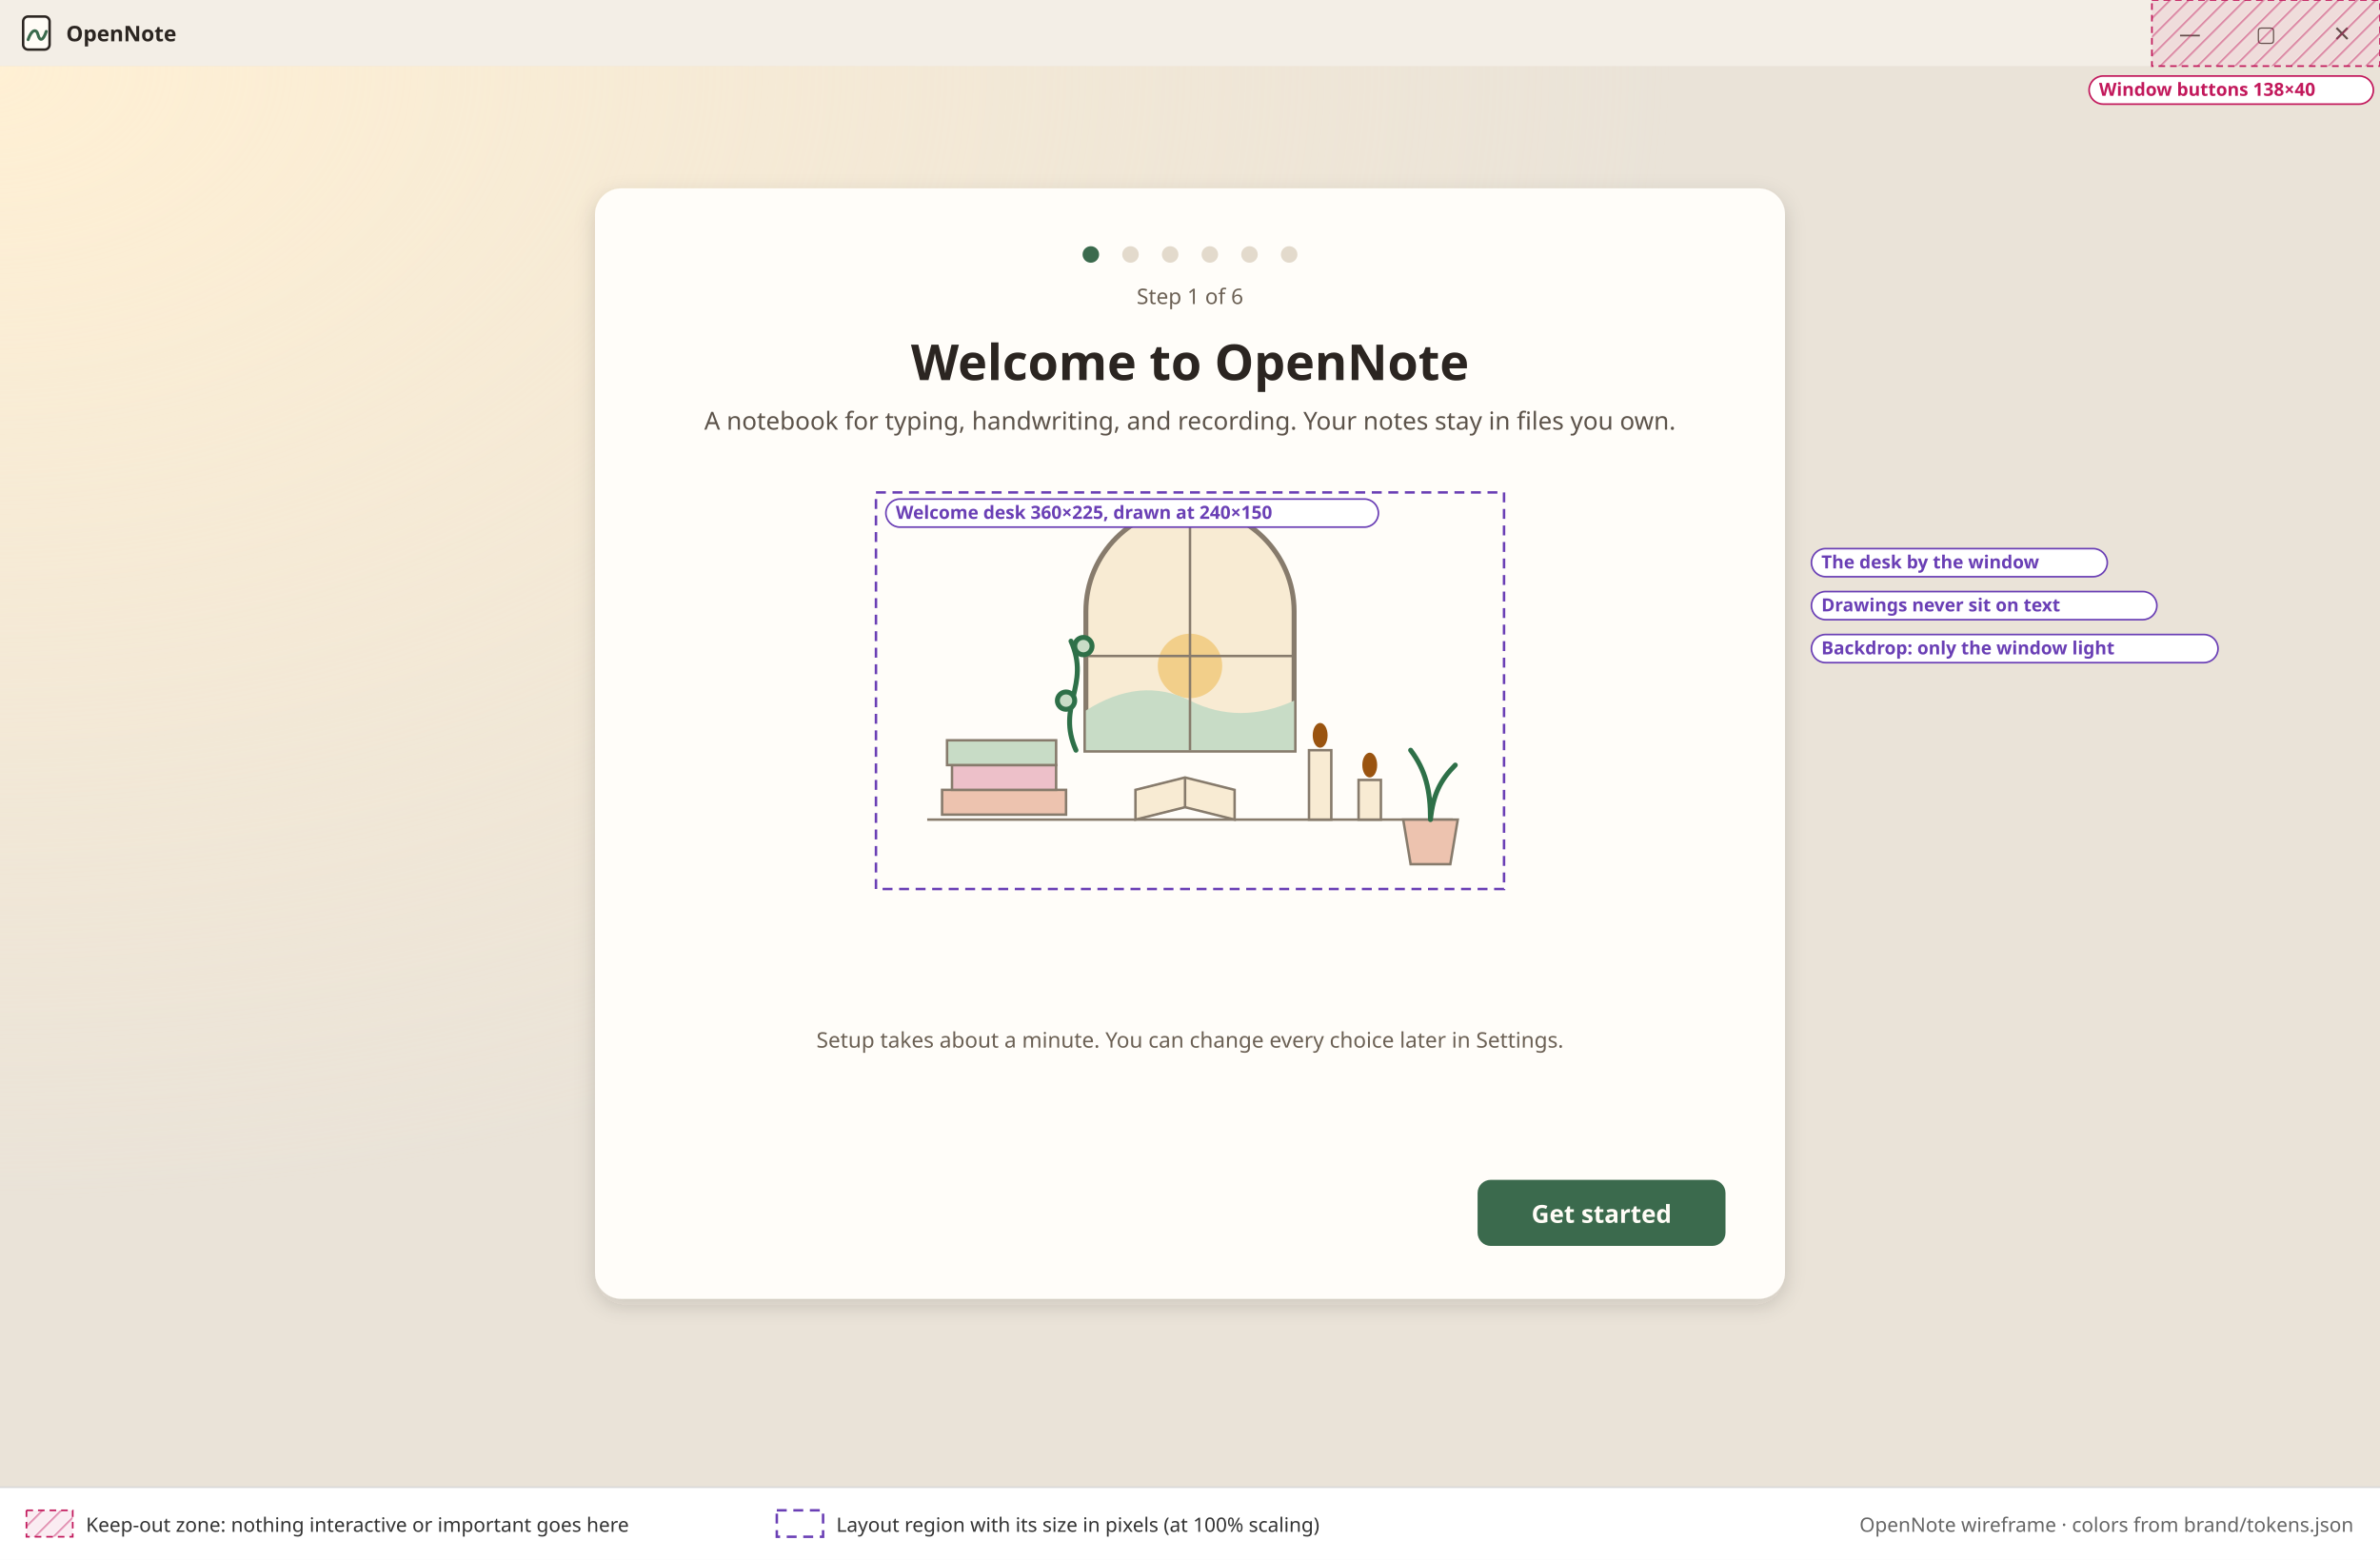
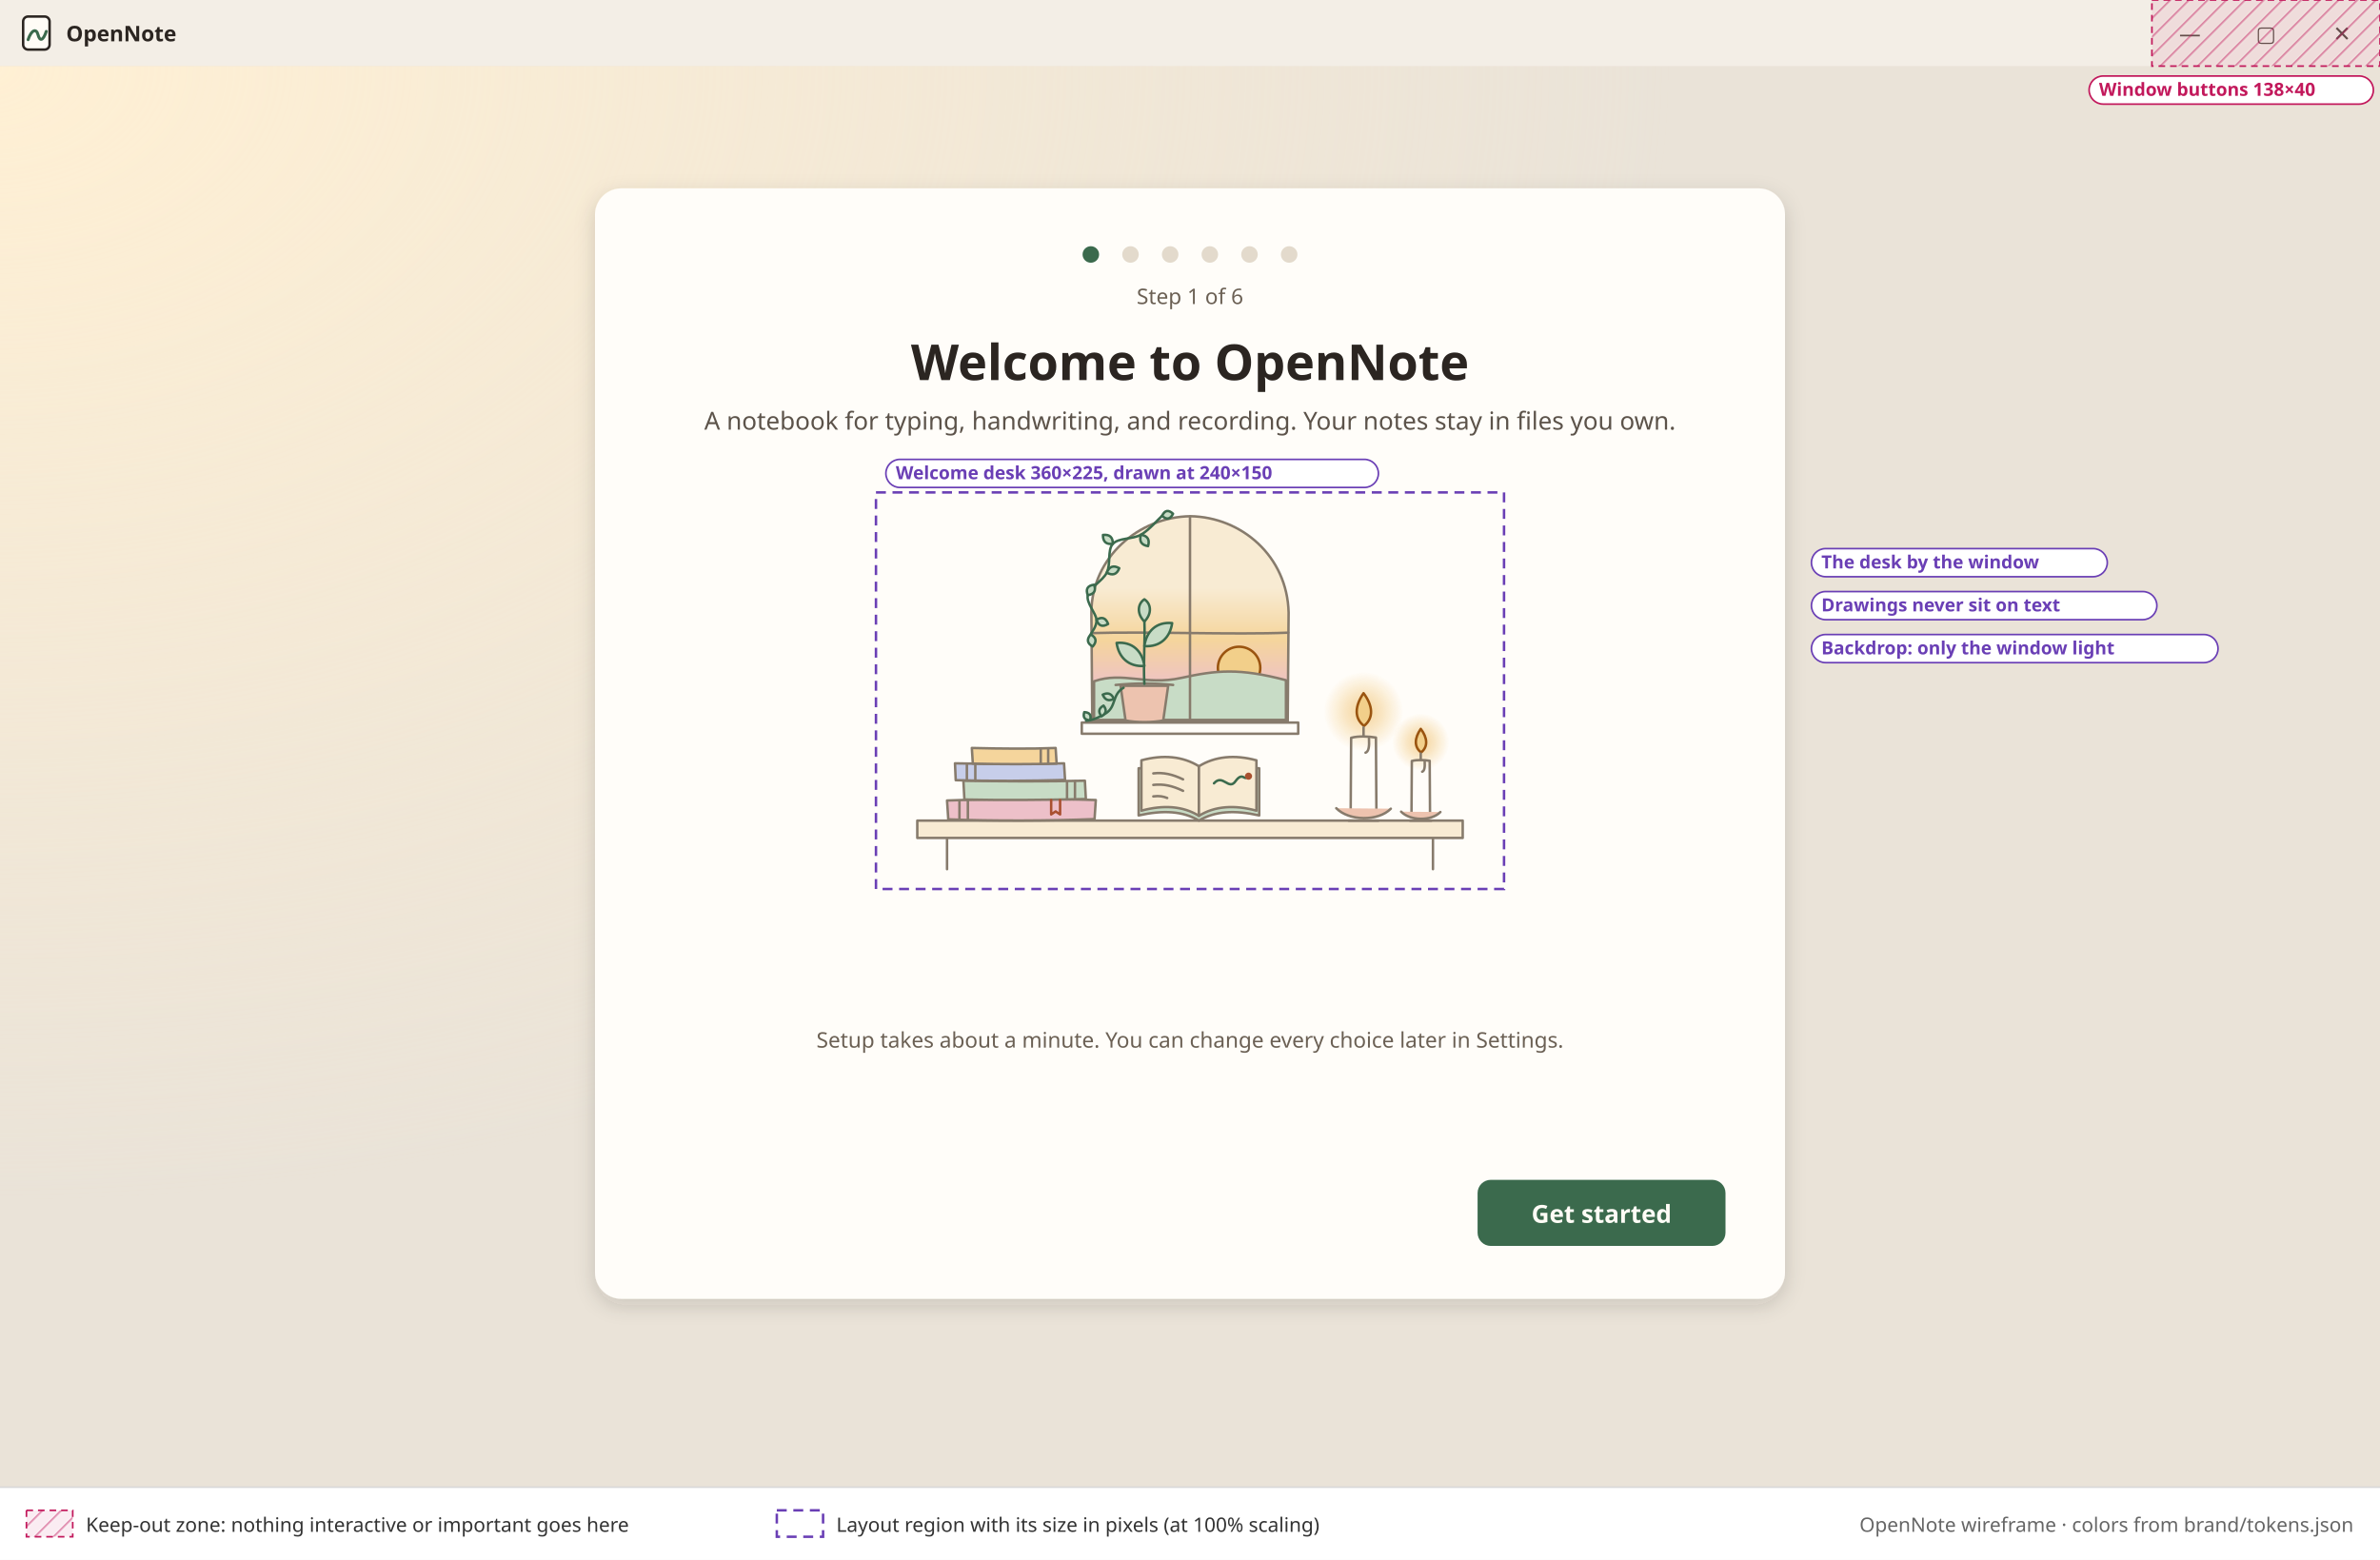
<svg xmlns="http://www.w3.org/2000/svg" viewBox="0 0 1440 944" width="1440" height="944" role="img">
  <defs>
    <pattern id="hatch" width="8" height="8" patternUnits="userSpaceOnUse" patternTransform="rotate(45)">
      <rect width="8" height="8" fill="#C2185B" fill-opacity="0.08" />
      <line x1="0" y1="0" x2="0" y2="8" stroke="#C2185B" stroke-opacity="0.45" stroke-width="2" />
    </pattern>
    <filter id="shadow" x="-10%" y="-10%" width="120%" height="130%">
      <feDropShadow dx="0" dy="4" stdDeviation="6" flood-color="#2B2521" flood-opacity="0.16" />
    </filter>
  </defs>
  <rect x="0" y="0" width="1440" height="900" rx="0" fill="#F3EEE6" />
  <rect x="0" y="0" width="1440" height="40" rx="0" fill="#F3EEE6" />
  <rect x="14" y="10" width="16" height="20" rx="3" fill="#FFFCF6" stroke="#2B2521" stroke-width="1.5" />
  <path d="M17 24c2-6 5-7 6-3s3 4 5-2" fill="none" stroke-linecap="round" stroke-linejoin="round" stroke="#3B6A4D" stroke-width="1.8" />
  <text x="40" y="25" font-size="13" font-weight="600" fill="#2B2521" text-anchor="start" font-family="'Atkinson Hyperlegible Next', 'Segoe UI', system-ui, sans-serif">OpenNote</text>
  <text x="1325" y="25" font-size="13" font-weight="400" fill="#5C534A" text-anchor="middle" font-family="'Atkinson Hyperlegible Next', 'Segoe UI', system-ui, sans-serif">—</text>
  <text x="1371" y="25" font-size="13" font-weight="400" fill="#5C534A" text-anchor="middle" font-family="'Atkinson Hyperlegible Next', 'Segoe UI', system-ui, sans-serif">▢</text>
  <text x="1417" y="25" font-size="13" font-weight="400" fill="#5C534A" text-anchor="middle" font-family="'Atkinson Hyperlegible Next', 'Segoe UI', system-ui, sans-serif">✕</text>
  <defs>
    <radialGradient id="ambient11" cx="0" cy="0" r="1" gradientUnits="userSpaceOnUse" gradientTransform="translate(0 40) scale(1008 688)">
      <stop offset="0" stop-color="#FFF0D4" />
      <stop offset="1" stop-color="#FFF0D4" stop-opacity="0" />
    </radialGradient>
    <radialGradient id="ambient11p">
      <stop offset="0" stop-color="#FCE4B8" />
      <stop offset="1" stop-color="#FCE4B8" stop-opacity="0" />
    </radialGradient>
  </defs>
  <rect x="0" y="40" width="1440" height="860" rx="0" fill="#EAE3D8" />
  <rect x="0" y="40" width="1440" height="860" fill="url(#ambient11)" />
  <rect x="360" y="114" width="720" height="672" rx="16" fill="#FFFDF9" filter="url(#shadow)" />
  <circle cx="660" cy="154" r="5" fill="#3B6A4D" />
  <circle cx="684" cy="154" r="5" fill="#E3DACC" />
  <circle cx="708" cy="154" r="5" fill="#E3DACC" />
  <circle cx="732" cy="154" r="5" fill="#E3DACC" />
  <circle cx="756" cy="154" r="5" fill="#E3DACC" />
  <circle cx="780" cy="154" r="5" fill="#E3DACC" />
  <text x="720" y="184" font-size="13" font-weight="400" fill="#6B6054" text-anchor="middle" font-family="'Atkinson Hyperlegible Next', 'Segoe UI', system-ui, sans-serif">Step 1 of 6</text>
  <text x="720" y="230" font-size="30" font-weight="600" fill="#2B2521" text-anchor="middle" font-family="'Atkinson Hyperlegible Next', 'Segoe UI', system-ui, sans-serif">Welcome to OpenNote</text>
  <text x="720" y="260" font-size="15" font-weight="400" fill="#5C534A" text-anchor="middle" font-family="'Atkinson Hyperlegible Next', 'Segoe UI', system-ui, sans-serif">A notebook for typing, handwriting, and recording. Your notes stay in files you own.</text>
-   <g transform="translate(540 304) scale(1.5)">
-     <path d="M78 100V44a42 42 0 0 1 84 0v56z" fill="#F8EBD3" stroke="#877B6C" stroke-width="2" />
-     <circle cx="120" cy="66" r="13" fill="#F2CF8A" />
-     <path d="M78 100V84q22-14 42-4t42 0v20z" fill="#C8DCC6" />
-     <line x1="120" y1="6" x2="120" y2="100" stroke="#877B6C" />
-     <line x1="78" y1="62" x2="162" y2="62" stroke="#877B6C" />
-     <path d="M74 100c-8-18 6-26-2-44" fill="none" stroke-linecap="round" stroke-linejoin="round" stroke="#2E7048" stroke-width="2" />
-     <circle cx="70" cy="80" r="3.5" fill="#C8DCC6" stroke="#2E7048" stroke-width="2" />
-     <circle cx="77" cy="58" r="3.5" fill="#C8DCC6" stroke="#2E7048" stroke-width="2" />
-     <line x1="14" y1="128" x2="226" y2="128" stroke="#877B6C" />
-     <rect x="20" y="116" width="50" height="10" rx="0" fill="#EDC3AF" stroke="#877B6C" stroke-width="1" />
-     <rect x="24" y="106" width="42" height="10" rx="0" fill="#EDC0C9" stroke="#877B6C" stroke-width="1" />
-     <rect x="22" y="96" width="44" height="10" rx="0" fill="#C8DCC6" stroke="#877B6C" stroke-width="1" />
-     <path d="M98 128l20-5 20 5v-12l-20-5-20 5z" fill="#F8EBD3" stroke="#877B6C" />
-     <line x1="118" y1="111" x2="118" y2="123" stroke="#877B6C" />
-     <rect x="168" y="100" width="9" height="28" rx="0" fill="#F8EBD3" stroke="#877B6C" stroke-width="1" />
-     <rect x="188" y="112" width="9" height="16" rx="0" fill="#F8EBD3" stroke="#877B6C" stroke-width="1" />
-     <ellipse cx="172.5" cy="94" rx="3" ry="5" fill="#9A5410" />
-     <ellipse cx="192.5" cy="106" rx="3" ry="5" fill="#9A5410" />
-     <path d="M206 128h22l-3 18h-16z" fill="#EDC3AF" stroke="#877B6C" />
-     <path d="M217 128c0-12-2-20-8-28M217 128c1-10 4-16 10-22" fill="none" stroke-linecap="round" stroke-linejoin="round" stroke="#2E7048" stroke-width="2" />
+   <g data-part="desk-scene" transform="translate(540 304) scale(1.5)" fill="none" stroke="#877B6C" stroke-linecap="round" stroke-linejoin="round">
+     <path d="M10 128.4H230V135.4H10ZM22 136V148m196-12v12" fill="#F8EBD3" stroke-width="1" data-part="desk" />
+     <g data-part="window" transform="translate(75 2) scale(0.9)" stroke-width="1.111">
+       <defs>
+         <linearGradient id="desk-sky" x2="0" y2="1">
+           <stop offset="0" stop-color="#F8EBD3" />
+           <stop offset="0.35" stop-color="#F8EBD3" />
+           <stop offset="0.6" stop-color="#F5D59C" />
+           <stop offset="0.85" stop-color="#EDC0C9" />
+         </linearGradient>
+       </defs>
+       <path d="M6.2 96 5.8 47C6 22.5 27 4.3 50.2 4 73.2 4.4 93.6 22 94.2 47.2L93.8 96Z" fill="url(#desk-sky)" data-part="sky" />
+       <circle cx="72" cy="72" r="9.5" data-part="sun" fill="#F2CF8A" stroke="#9A5410" />
+       <path d="M7 78C20 73.5 30 80 46 76.5S72 72 93 77.5L93 95.3H7Z" fill="#C8DCC6" />
+       <path d="M50 4.2V96M6 56.4C30 55.6 70 57.2 94 56.2" data-part="window-bars" />
+       <path d="M37.5 3.8C35.9 5.2 31.7 10.2 28 12.3 24.3 14.4 18 13.6 15.4 16.4 12.9 19.2 14.6 25.5 12.7 29.3 10.8 33.1 5 35.9 4.2 39.4 3.4 42.9 7.9 47.5 8.1 50.4 8.3 53.4 5.9 55.9 5.5 57" stroke="#3B6A4D" data-part="vine" />
+       <path d="M37.5 3.8Q40.5 6.7 42.4 2.9Q39.3 0 37.5 3.8Z" fill="#C8DCC6" stroke="#3B6A4D" data-part="leaf" />
+       <path d="M28 12.3Q26.7 16.7 31.2 17.4Q32.5 13 28 12.3Z" fill="#C8DCC6" stroke="#3B6A4D" data-part="leaf" />
+       <path d="M15.4 16.4Q15.5 11.9 11 12.4Q10.9 16.9 15.4 16.4Z" fill="#C8DCC6" stroke="#3B6A4D" data-part="leaf" />
+       <path d="M12.7 29.3Q16.7 31.5 18.3 27.3Q14.4 25.1 12.7 29.3Z" fill="#C8DCC6" stroke="#3B6A4D" data-part="leaf" />
+       <path d="M4.2 39.4Q8.5 38.7 7 34.7Q2.6 35.3 4.2 39.4Z" fill="#C8DCC6" stroke="#3B6A4D" data-part="leaf" />
+       <path d="M8.1 50.4Q9.5 54.6 13.3 52.3Q11.8 48.2 8.1 50.4Z" fill="#C8DCC6" stroke="#3B6A4D" data-part="leaf" />
+       <path d="M5.5 57Q2.6 60.3 6.4 62.4Q9.3 59.1 5.5 57Z" fill="#C8DCC6" stroke="#3B6A4D" data-part="leaf" />
+       <path d="M1.5 96.5H98.5V101.5H1.5Z" data-part="sill" />
+     </g>
+     <g data-part="plant" transform="translate(76 38) scale(0.8)" stroke-width="1.25">
+       <path d="M20 45H44L41.5 62.5C36 63.6 28 63.6 22.5 62.5Z" fill="#EDC3AF" data-part="pot" />
+       <path d="M17.5 44.6C28 43.6 37 43.6 46.5 44.6" />
+       <path d="M32 44C31.4 34 32.4 23 32 12" stroke="#3B6A4D" />
+       <path d="M21.5 46C15.5 49.5 18 55.6 12.4 59 9 61 6 62.4 2.6 62.6" stroke="#3B6A4D" />
+       <path d="M32 35C24 35.6 19 30.6 18 23.4 26 22.6 31 27.6 32 35Z" fill="#C8DCC6" stroke="#3B6A4D" />
+       <path d="M32 25C40 25.6 45 20.6 46 13.4 38 12.6 33 17.6 32 25Z" fill="#C8DCC6" stroke="#3B6A4D" />
+       <path d="M32 12.6C28 8.6 28.6 3.6 32 1.4 35.4 3.6 36 8.6 32 12.6Z" fill="#C8DCC6" stroke="#3B6A4D" />
+       <path d="M16.6 51.6Q14.9 47.6 11 49.5Q12.7 53.6 16.6 51.6Z" fill="#C8DCC6" stroke="#3B6A4D" />
+       <path d="M10.4 60.4Q14 58.2 11.4 55Q7.7 57.1 10.4 60.4Z" fill="#C8DCC6" stroke="#3B6A4D" />
+       <path d="M4.6 62.4Q5.8 58.5 1.7 58.3Q0.5 62.2 4.6 62.4Z" fill="#C8DCC6" stroke="#3B6A4D" />
+     </g>
+     <g data-part="books" transform="translate(20 90.3) scale(1)" stroke-width="1">
+       <path d="M2.5 37.6C20 38.3 44 38.2 61.5 37.5L62 29.8C44 29.2 20 29.3 2 30Z" fill="#EDC0C9" />
+       <path d="M9 29.6C24 29.9 42 29.8 58 29.4L57.6 22C42 22.4 24 22.3 8.6 22Z" fill="#C8DCC6" />
+       <path d="M5.5 21.8C20 22.2 36 22.1 49.6 21.7L49.2 15C36 15.4 20 15.3 5.2 15Z" fill="#C7CEEA" />
+       <path d="M12.4 15.1C24 15.4 36 15.4 46.2 15.1L45.8 8.8C36 9.2 24 9.1 12 8.8Z" fill="#F5D59C" />
+       <path d="M7 30.2v7.4m3.4-7.5v7.6m43.2-15.5v7.3m-3.2-7.2v7.2M10 15.2v6.6m3.4-6.6v6.7M42.8 9v6.1m-3-6v6" />
+       <path d="M44 29.8V35.6L45.8 34.4 47.6 35.6V29.8" stroke="#A9502F" />
+     </g>
+     <g data-part="notebook" transform="translate(98 96.88) scale(0.8)" stroke-width="1.25">
+       <path d="M1.6 13V36.8C14 34 24 34.6 32 39.4 40 34.6 50 34 62.4 36.8V13Z" fill="#C8DCC6" />
+       <path d="M3 9C14 6 24 7 32 12V37C24 32 14 31.4 3 34.4Z" fill="#F8EBD3" />
+       <path d="M61 9C50 6 40 7 32 12V37C40 32 50 31.4 61 34.4Z" fill="#F8EBD3" />
+       <path d="M9 15.6C14 15 18.6 16 24 18.6M9 21.4C14 20.8 18.6 21.8 24 24.4M9 27.2C12 26.8 14 27.2 16 28" />
+       <path d="M39.6 20.6C44 15.6 47 24.4 50.4 19.6S55 19 56 17.6" stroke="#3B6A4D" />
+       <circle cx="57" cy="17" r="1.8" fill="#A9502F" stroke="none" />
+     </g>
+     <g data-part="candle" transform="translate(176 72.4) scale(1)" stroke-width="1">
+       <defs>
+         <radialGradient id="desk-glow-1">
+           <stop offset="0" stop-color="#F5D59C" />
+           <stop offset="0.45" stop-color="#F5D59C" stop-opacity="0.6" />
+           <stop offset="1" stop-color="#F5D59C" stop-opacity="0" />
+         </radialGradient>
+       </defs>
+       <circle cx="14" cy="12" r="16" fill="url(#desk-glow-1)" stroke="none" />
+       <path d="M14 4.6C17.8 9.6 18.2 14.6 14.2 17.8 10.2 14.8 10.4 9.8 14 4.6Z" fill="#F2CF8A" stroke="#9A5410" data-part="flame" />
+       <path d="M14 18.4V22" />
+       <path d="M9 22.6C12 21.8 16 22 19 22.5L19.2 54.2C16 54.9 12 54.8 8.8 54.1Z" data-part="candle-body" />
+       <path d="M16.2 22.8C16.4 26.4 16 28.2 14.8 28.6" />
+       <path d="M3 51C8 56.2 20 56.4 25 51.2" fill="#EDC3AF" data-part="dish" />
+       <path d="M8 56H20" data-part="candle-base" />
+     </g>
+     <g data-part="short-candle" transform="translate(203 88.08) scale(0.72)" stroke-width="1.389">
+       <defs>
+         <radialGradient id="desk-glow-2">
+           <stop offset="0" stop-color="#F5D59C" />
+           <stop offset="0.45" stop-color="#F5D59C" stop-opacity="0.6" />
+           <stop offset="1" stop-color="#F5D59C" stop-opacity="0" />
+         </radialGradient>
+       </defs>
+       <circle cx="14" cy="12" r="16" fill="url(#desk-glow-2)" stroke="none" />
+       <path d="M14 4.6C17.8 9.6 18.2 14.6 14.2 17.8 10.2 14.8 10.4 9.8 14 4.6Z" fill="#F2CF8A" stroke="#9A5410" data-part="flame" />
+       <path d="M14 18.4V22" />
+       <path d="M9 22.6C12 21.8 16 22 19 22.5L19.2 54.2C16 54.9 12 54.8 8.8 54.1Z" data-part="candle-body" />
+       <path d="M16.2 22.8C16.4 26.4 16 28.2 14.8 28.6" />
+       <path d="M3 51C8 56.2 20 56.4 25 51.2" fill="#EDC3AF" data-part="dish" />
+       <path d="M8 56H20" data-part="candle-base" />
+     </g>
  </g>
  <text x="720" y="634" font-size="13" font-weight="400" fill="#6B6054" text-anchor="middle" font-family="'Atkinson Hyperlegible Next', 'Segoe UI', system-ui, sans-serif">Setup takes about a minute. You can change every choice later in Settings.</text>
  <g data-fit="8" data-center="both">
    <rect x="894" y="714" width="150" height="40" rx="8" fill="#3B6A4D" />
    <text x="969" y="740" font-size="15" font-weight="600" fill="#FFFCF6" text-anchor="middle" font-family="'Atkinson Hyperlegible Next', 'Segoe UI', system-ui, sans-serif">Get started</text>
  </g>
  <g pointer-events="none">
    <rect x="530" y="298" width="380" height="240" rx="0" fill="none" stroke="#6A3FB5" stroke-width="1.5" stroke-dasharray="6 4" />
  </g>
  <g data-fit="4" pointer-events="none">
-     <rect x="536" y="302" width="298" height="17" rx="8.5" fill="#FFFFFF" stroke="#6A3FB5" stroke-width="1" />
-     <text x="542" y="314" font-size="11" font-weight="600" fill="#6A3FB5" text-anchor="start" font-family="'Atkinson Hyperlegible Next', 'Segoe UI', system-ui, sans-serif">Welcome desk 360×225, drawn at 240×150</text>
+     <rect x="536" y="278" width="298" height="17" rx="8.5" fill="#FFFFFF" stroke="#6A3FB5" stroke-width="1" />
+     <text x="542" y="290" font-size="11" font-weight="600" fill="#6A3FB5" text-anchor="start" font-family="'Atkinson Hyperlegible Next', 'Segoe UI', system-ui, sans-serif">Welcome desk 360×225, drawn at 240×150</text>
  </g>
  <g data-fit="4" pointer-events="none">
    <rect x="1096" y="332" width="179" height="17" rx="8.5" fill="#FFFFFF" stroke="#6A3FB5" stroke-width="1" />
    <text x="1102" y="344" font-size="11" font-weight="600" fill="#6A3FB5" text-anchor="start" font-family="'Atkinson Hyperlegible Next', 'Segoe UI', system-ui, sans-serif">The desk by the window</text>
  </g>
  <g data-fit="4" pointer-events="none">
    <rect x="1096" y="358" width="209" height="17" rx="8.5" fill="#FFFFFF" stroke="#6A3FB5" stroke-width="1" />
    <text x="1102" y="370" font-size="11" font-weight="600" fill="#6A3FB5" text-anchor="start" font-family="'Atkinson Hyperlegible Next', 'Segoe UI', system-ui, sans-serif">Drawings never sit on text</text>
  </g>
  <g data-fit="4" pointer-events="none">
    <rect x="1096" y="384" width="246" height="17" rx="8.5" fill="#FFFFFF" stroke="#6A3FB5" stroke-width="1" />
    <text x="1102" y="396" font-size="11" font-weight="600" fill="#6A3FB5" text-anchor="start" font-family="'Atkinson Hyperlegible Next', 'Segoe UI', system-ui, sans-serif">Backdrop: only the window light</text>
  </g>
  <g pointer-events="none">
    <rect x="1302" y="0" width="138" height="40" rx="0" fill="url(#hatch)" stroke="#C2185B" stroke-width="1" stroke-dasharray="4 3" />
  </g>
  <g data-fit="4" pointer-events="none">
    <rect x="1264" y="46" width="172" height="17" rx="8.5" fill="#FFFFFF" stroke="#C2185B" stroke-width="1" />
    <text x="1270" y="58" font-size="11" font-weight="600" fill="#C2185B" text-anchor="start" font-family="'Atkinson Hyperlegible Next', 'Segoe UI', system-ui, sans-serif">Window buttons 138×40</text>
  </g>
  <rect x="0" y="900" width="1440" height="44" rx="0" fill="#FFFFFF" />
  <line x1="0" y1="900" x2="1440" y2="900" stroke="#D9D9D9" />
  <rect x="16" y="914" width="28" height="16" rx="0" fill="url(#hatch)" stroke="#C2185B" stroke-width="1" stroke-dasharray="4 3" />
  <text x="52" y="927" font-size="12" font-weight="400" fill="#333" text-anchor="start" font-family="'Atkinson Hyperlegible Next', 'Segoe UI', system-ui, sans-serif">Keep-out zone: nothing interactive or important goes here</text>
  <rect x="470" y="914" width="28" height="16" rx="0" fill="none" stroke="#6A3FB5" stroke-width="1.5" stroke-dasharray="6 4" />
  <text x="506" y="927" font-size="12" font-weight="400" fill="#333" text-anchor="start" font-family="'Atkinson Hyperlegible Next', 'Segoe UI', system-ui, sans-serif">Layout region with its size in pixels (at 100% scaling)</text>
  <text x="1424" y="927" font-size="12" font-weight="400" fill="#666" text-anchor="end" font-family="'Atkinson Hyperlegible Next', 'Segoe UI', system-ui, sans-serif">OpenNote wireframe · colors from brand/tokens.json</text>
</svg>
